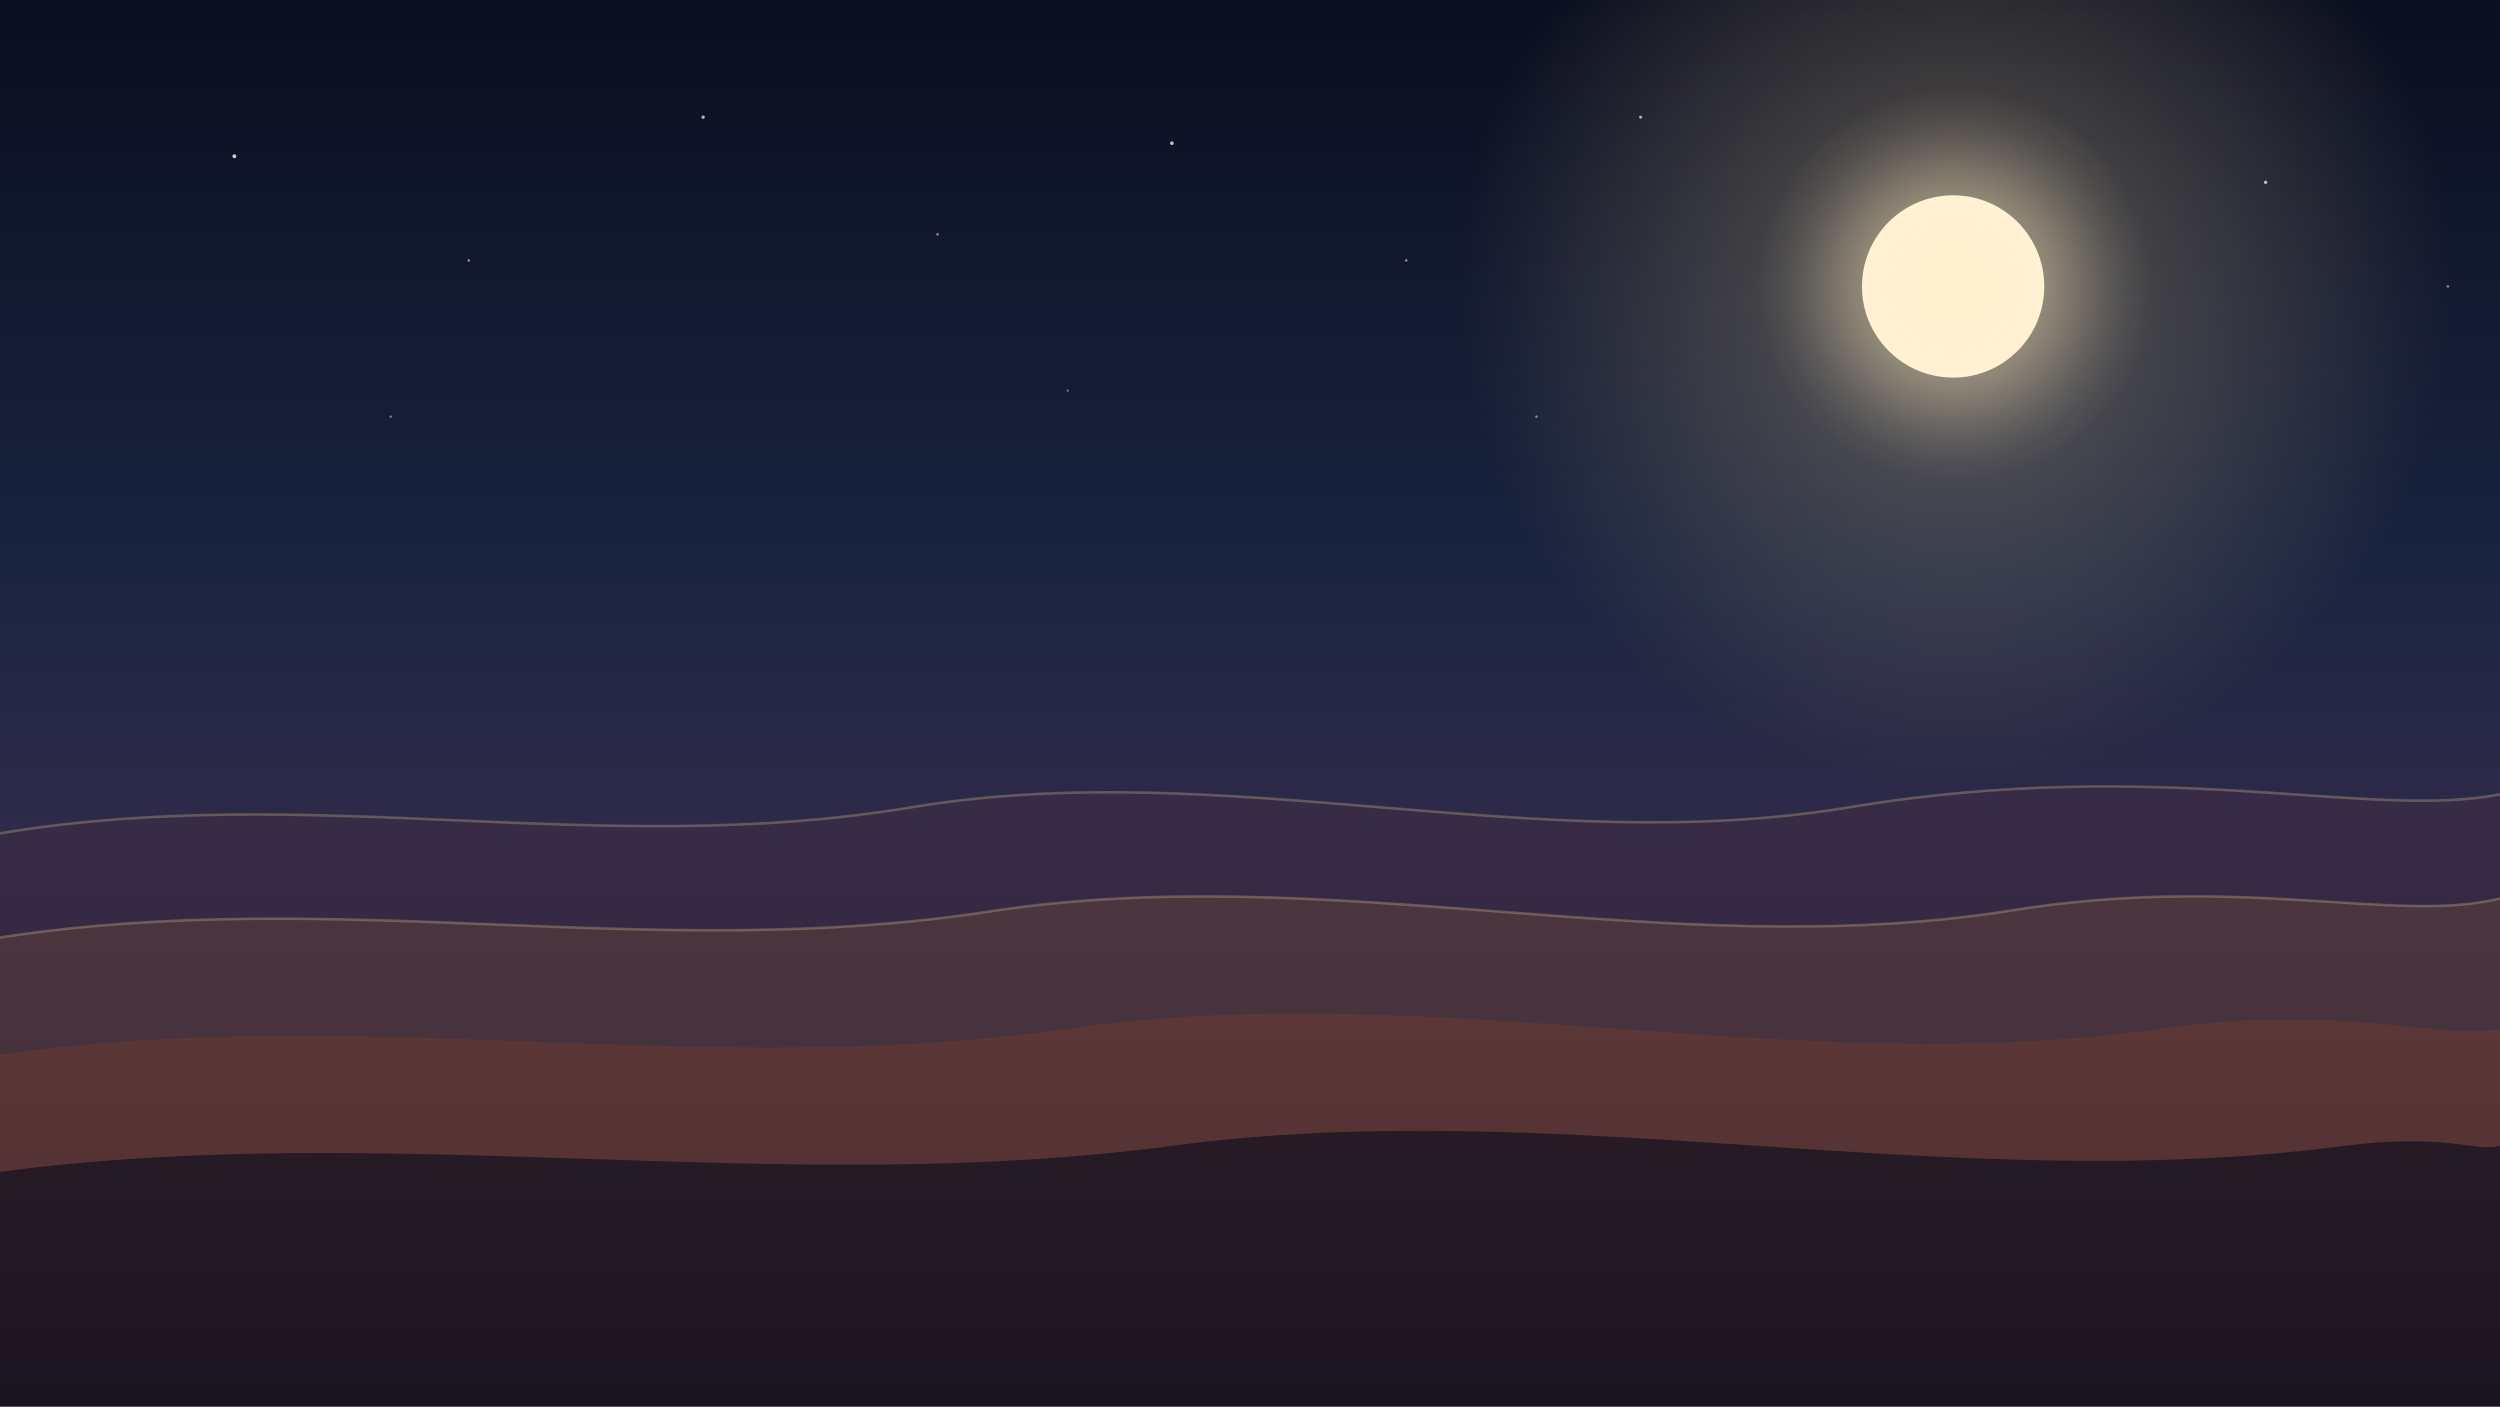
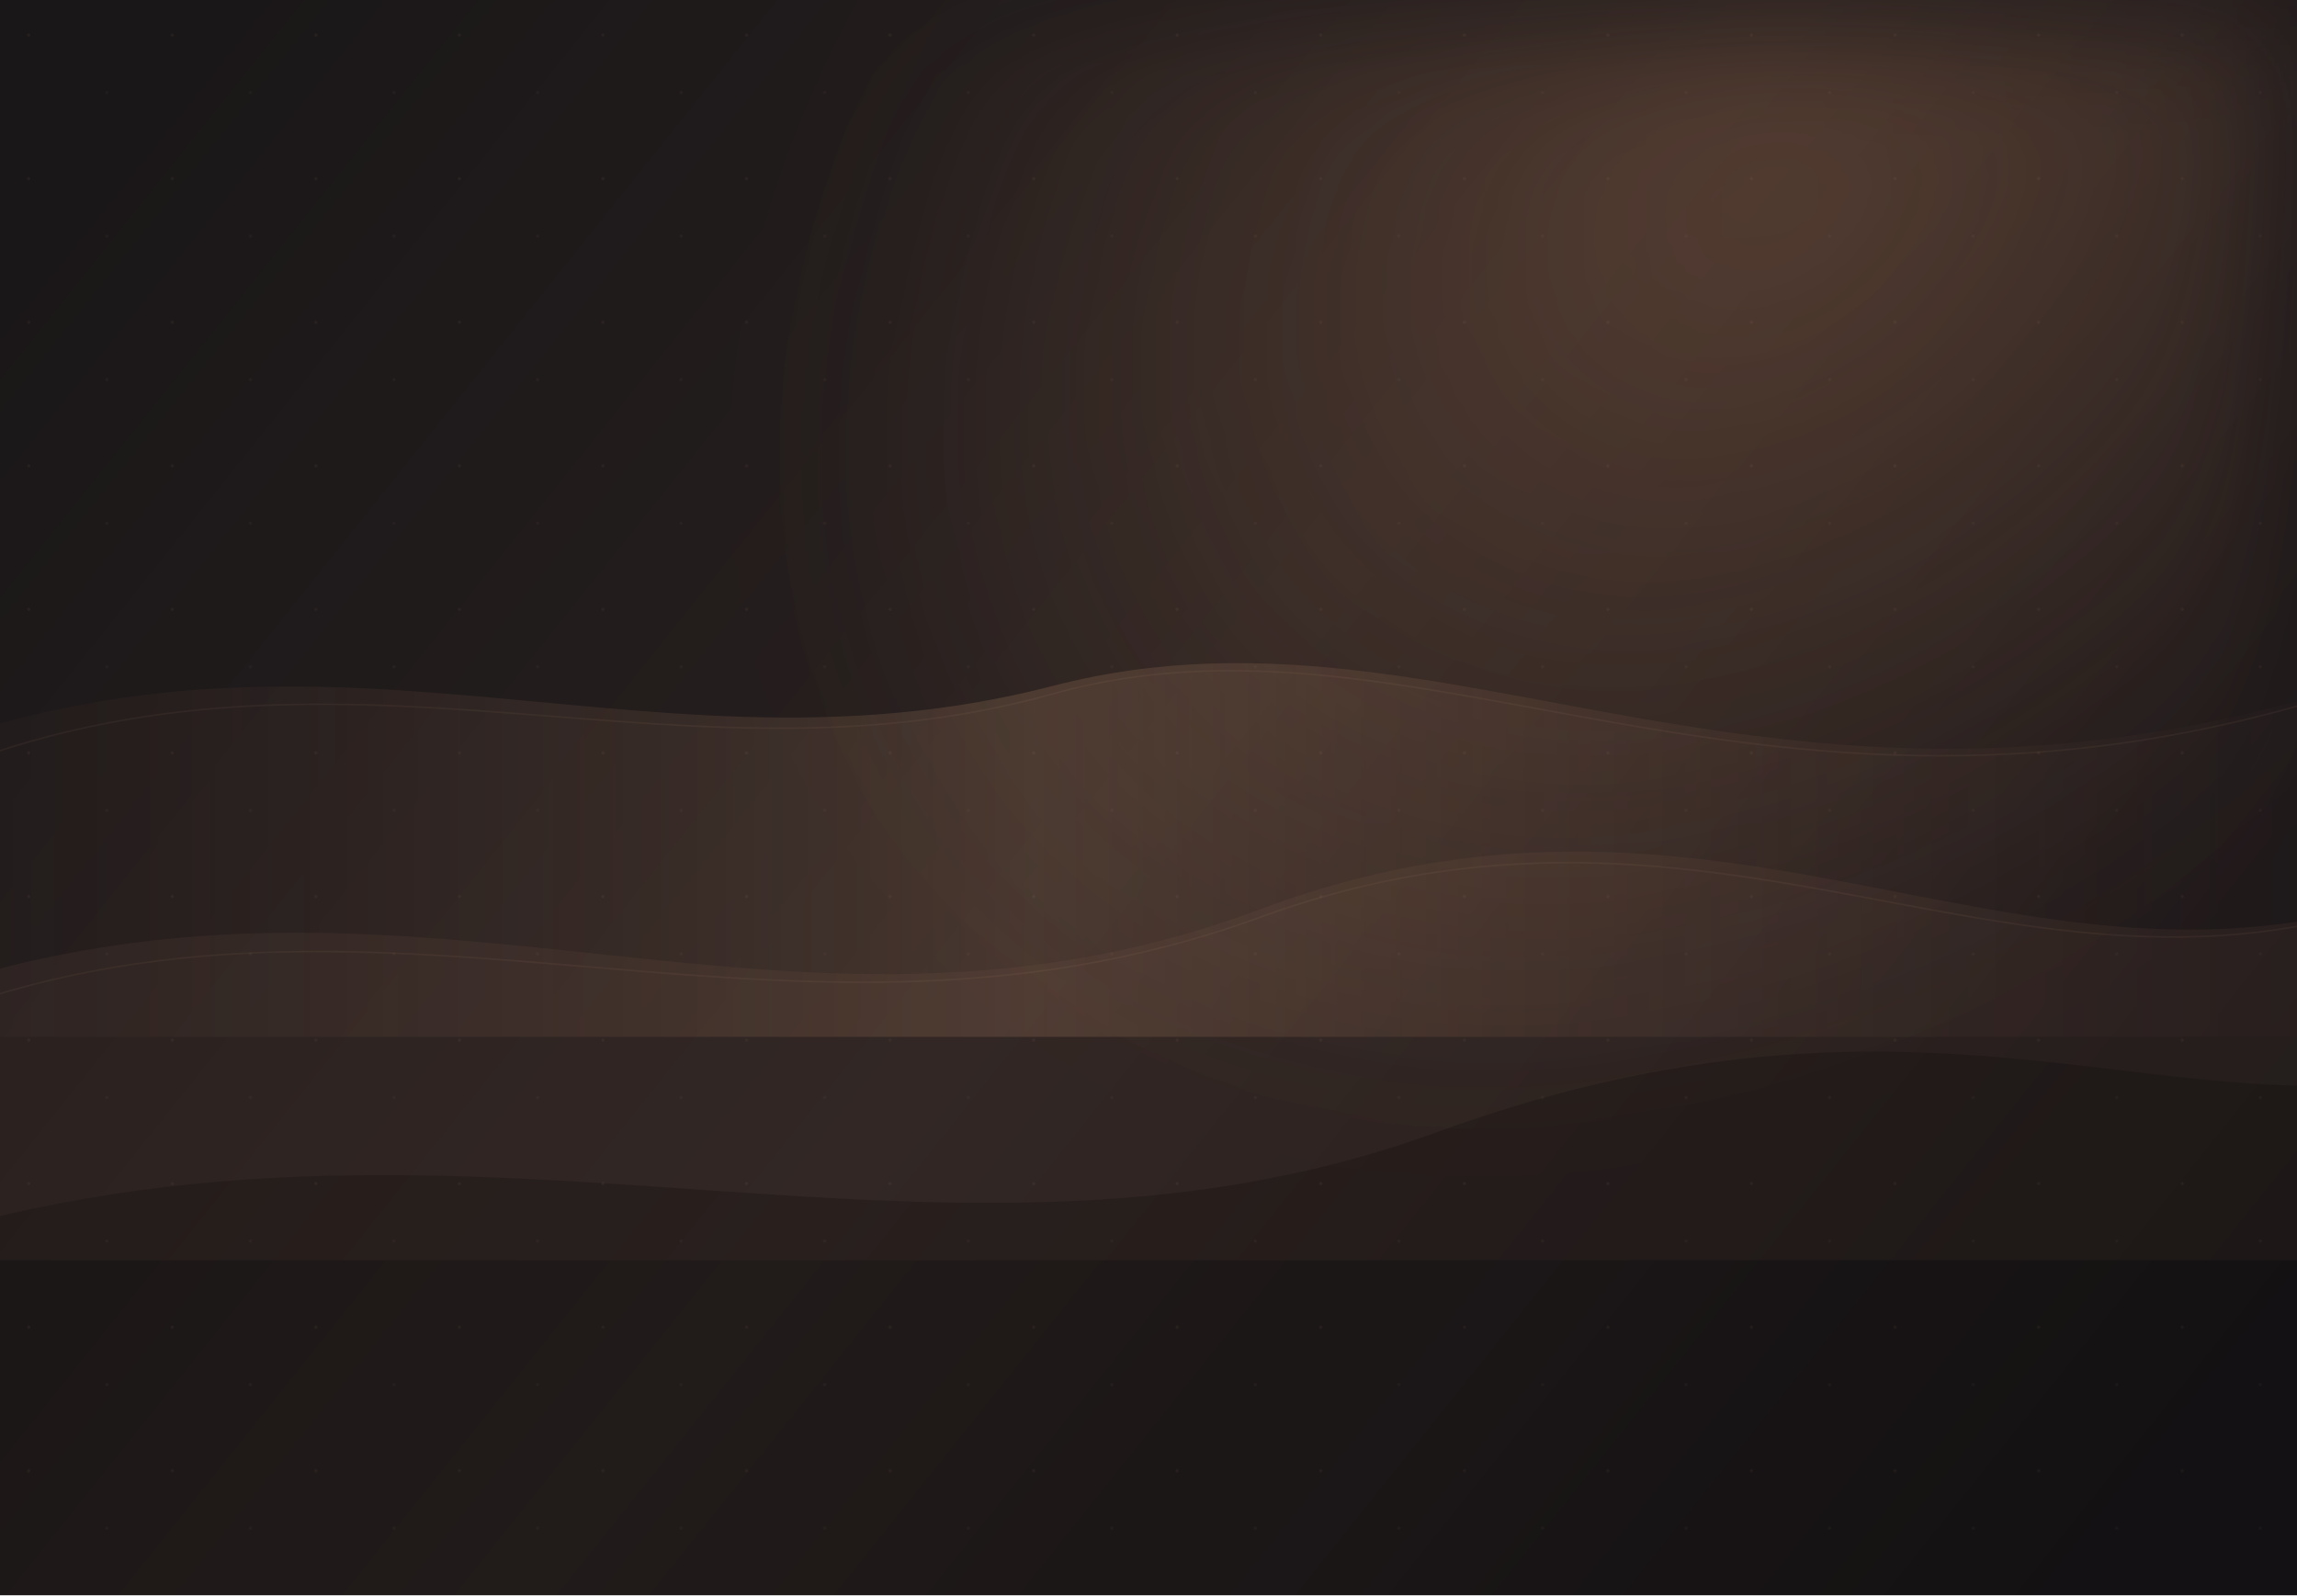
- <svg xmlns="http://www.w3.org/2000/svg" width="1920" height="1080" viewBox="0 0 1920 1080" fill="none">
+ <svg xmlns="http://www.w3.org/2000/svg" width="1440" height="1000" viewBox="0 0 1440 1000" fill="none">
  <defs>
-     <linearGradient id="duneSky" x1="0" y1="0" x2="0" y2="1080" gradientUnits="userSpaceOnUse">
-       <stop offset="0" stop-color="#0A0E1F" />
-       <stop offset="0.4" stop-color="#1A2440" />
-       <stop offset="0.7" stop-color="#3A2E4E" />
-       <stop offset="1" stop-color="#5A3A3A" />
+     <linearGradient id="base" x1="120" y1="20" x2="1320" y2="980" gradientUnits="userSpaceOnUse">
+       <stop stop-color="#1A1718" />
+       <stop offset=".5" stop-color="#28201F" />
+       <stop offset="1" stop-color="#171416" />
    </linearGradient>
-     <radialGradient id="moonGlow" cx="0" cy="0" r="1" gradientUnits="userSpaceOnUse" gradientTransform="translate(1500 220) scale(380 380)">
-       <stop stop-color="#FFF6E0" stop-opacity="0.6" />
-       <stop offset="0.4" stop-color="#FFE0A0" stop-opacity="0.2" />
-       <stop offset="1" stop-color="#FFE0A0" stop-opacity="0" />
+     <radialGradient id="warm" cx="0" cy="0" r="1" gradientTransform="translate(1110 120) rotate(140) scale(700 510)" gradientUnits="userSpaceOnUse">
+       <stop stop-color="#C98962" stop-opacity=".28" />
+       <stop offset="1" stop-color="#C98962" stop-opacity="0" />
    </radialGradient>
-     <linearGradient id="duneFar" x1="0" y1="0" x2="0" y2="1080" gradientUnits="userSpaceOnUse">
-       <stop offset="0" stop-color="#4A3A5A" />
-       <stop offset="1" stop-color="#2A2038" />
+     <linearGradient id="ridge" x1="0" y1="0" x2="1440" y2="0" gradientUnits="userSpaceOnUse">
+       <stop stop-color="#7D5143" stop-opacity=".05" />
+       <stop offset=".45" stop-color="#D6A078" stop-opacity=".18" />
+       <stop offset="1" stop-color="#67423D" stop-opacity=".04" />
    </linearGradient>
-     <linearGradient id="duneMid" x1="0" y1="0" x2="0" y2="1080" gradientUnits="userSpaceOnUse">
-       <stop offset="0" stop-color="#6A4A4A" />
-       <stop offset="1" stop-color="#3A2A38" />
-     </linearGradient>
-     <linearGradient id="duneNear" x1="0" y1="0" x2="0" y2="1080" gradientUnits="userSpaceOnUse">
-       <stop offset="0" stop-color="#8A5A4A" />
-       <stop offset="1" stop-color="#4A2A30" />
-     </linearGradient>
-     <linearGradient id="duneFront" x1="0" y1="0" x2="0" y2="1080" gradientUnits="userSpaceOnUse">
-       <stop offset="0" stop-color="#5A3A38" />
-       <stop offset="1" stop-color="#1A1420" />
-     </linearGradient>
-     <filter id="moonBlur" x="-50%" y="-50%" width="200%" height="200%">
-       <feGaussianBlur stdDeviation="24" />
+     <pattern id="grain" width="90" height="90" patternUnits="userSpaceOnUse">
+       <circle cx="18" cy="22" r="1" fill="#F4C59E" fill-opacity=".05" />
+       <circle cx="67" cy="58" r="1" fill="#F4C59E" fill-opacity=".04" />
+     </pattern>
+     <filter id="blur">
+       <feGaussianBlur stdDeviation="48" />
    </filter>
  </defs>
-   <rect width="1920" height="1080" fill="url(#duneSky)" />
-   <rect width="1920" height="1080" fill="url(#moonGlow)" />
-   <circle cx="1500" cy="220" r="70" fill="#FFF6E0" />
-   <circle cx="1500" cy="220" r="95" fill="#FFE0A0" opacity="0.25" filter="url(#moonBlur)" />
-   <g fill="#FFFFFF">
-     <circle cx="180" cy="120" r="1.5" opacity="0.8" />
-     <circle cx="360" cy="200" r="1" opacity="0.5" />
-     <circle cx="540" cy="90" r="1.3" opacity="0.7" />
-     <circle cx="720" cy="180" r="1" opacity="0.5" />
-     <circle cx="900" cy="110" r="1.4" opacity="0.75" />
-     <circle cx="1080" cy="200" r="1" opacity="0.5" />
-     <circle cx="1260" cy="90" r="1.2" opacity="0.65" />
-     <circle cx="1740" cy="140" r="1.3" opacity="0.7" />
-     <circle cx="1880" cy="220" r="1" opacity="0.5" />
-     <circle cx="300" cy="320" r="1" opacity="0.4" />
-     <circle cx="820" cy="300" r="0.9" opacity="0.4" />
-     <circle cx="1180" cy="320" r="1" opacity="0.45" />
+   <rect width="1440" height="1000" fill="url(#base)" />
+   <rect width="1440" height="1000" fill="url(#warm)" filter="url(#blur)" />
+   <path d="M-120 500C180 350 390 500 660 430s480 150 920-40V650H-120Z" fill="url(#ridge)" />
+   <path d="M-120 650C230 490 470 690 790 570s510 110 790-40V790H-120Z" fill="#C28565" fill-opacity=".07" />
+   <path d="M-120 800C260 650 570 830 900 710s480 20 680-50V1000H-120Z" fill="#080708" fill-opacity=".2" />
+   <g stroke="#F0BE94" stroke-opacity=".055" fill="none">
+     <path d="M-80 503C190 370 410 505 660 435s480 145 900-35" />
+     <path d="M-80 653C220 515 480 688 790 575s500 102 770-35" />
  </g>
-   <path d="M0 640C240 600 460 660 700 620C940 580 1180 660 1420 620C1660 580 1820 630 1920 610V1080H0V640Z" fill="url(#duneFar)" />
-   <path d="M0 720C260 680 500 740 760 700C1020 660 1280 740 1540 700C1720 670 1840 710 1920 690V1080H0V720Z" fill="url(#duneMid)" />
-   <path d="M0 810C280 770 540 830 820 790C1100 750 1380 830 1660 790C1800 770 1880 800 1920 790V1080H0V810Z" fill="url(#duneNear)" />
-   <path d="M0 900C300 860 600 920 900 880C1200 840 1500 920 1800 880C1880 870 1900 885 1920 880V1080H0V900Z" fill="url(#duneFront)" />
-   <g stroke="#FFE0A0" stroke-width="2" fill="none" opacity="0.25">
-     <path d="M0 640C240 600 460 660 700 620C940 580 1180 660 1420 620C1660 580 1820 630 1920 610" />
-     <path d="M0 720C260 680 500 740 760 700C1020 660 1280 740 1540 700C1720 670 1840 710 1920 690" />
-   </g>
+   <rect width="1440" height="1000" fill="url(#grain)" />
</svg>
